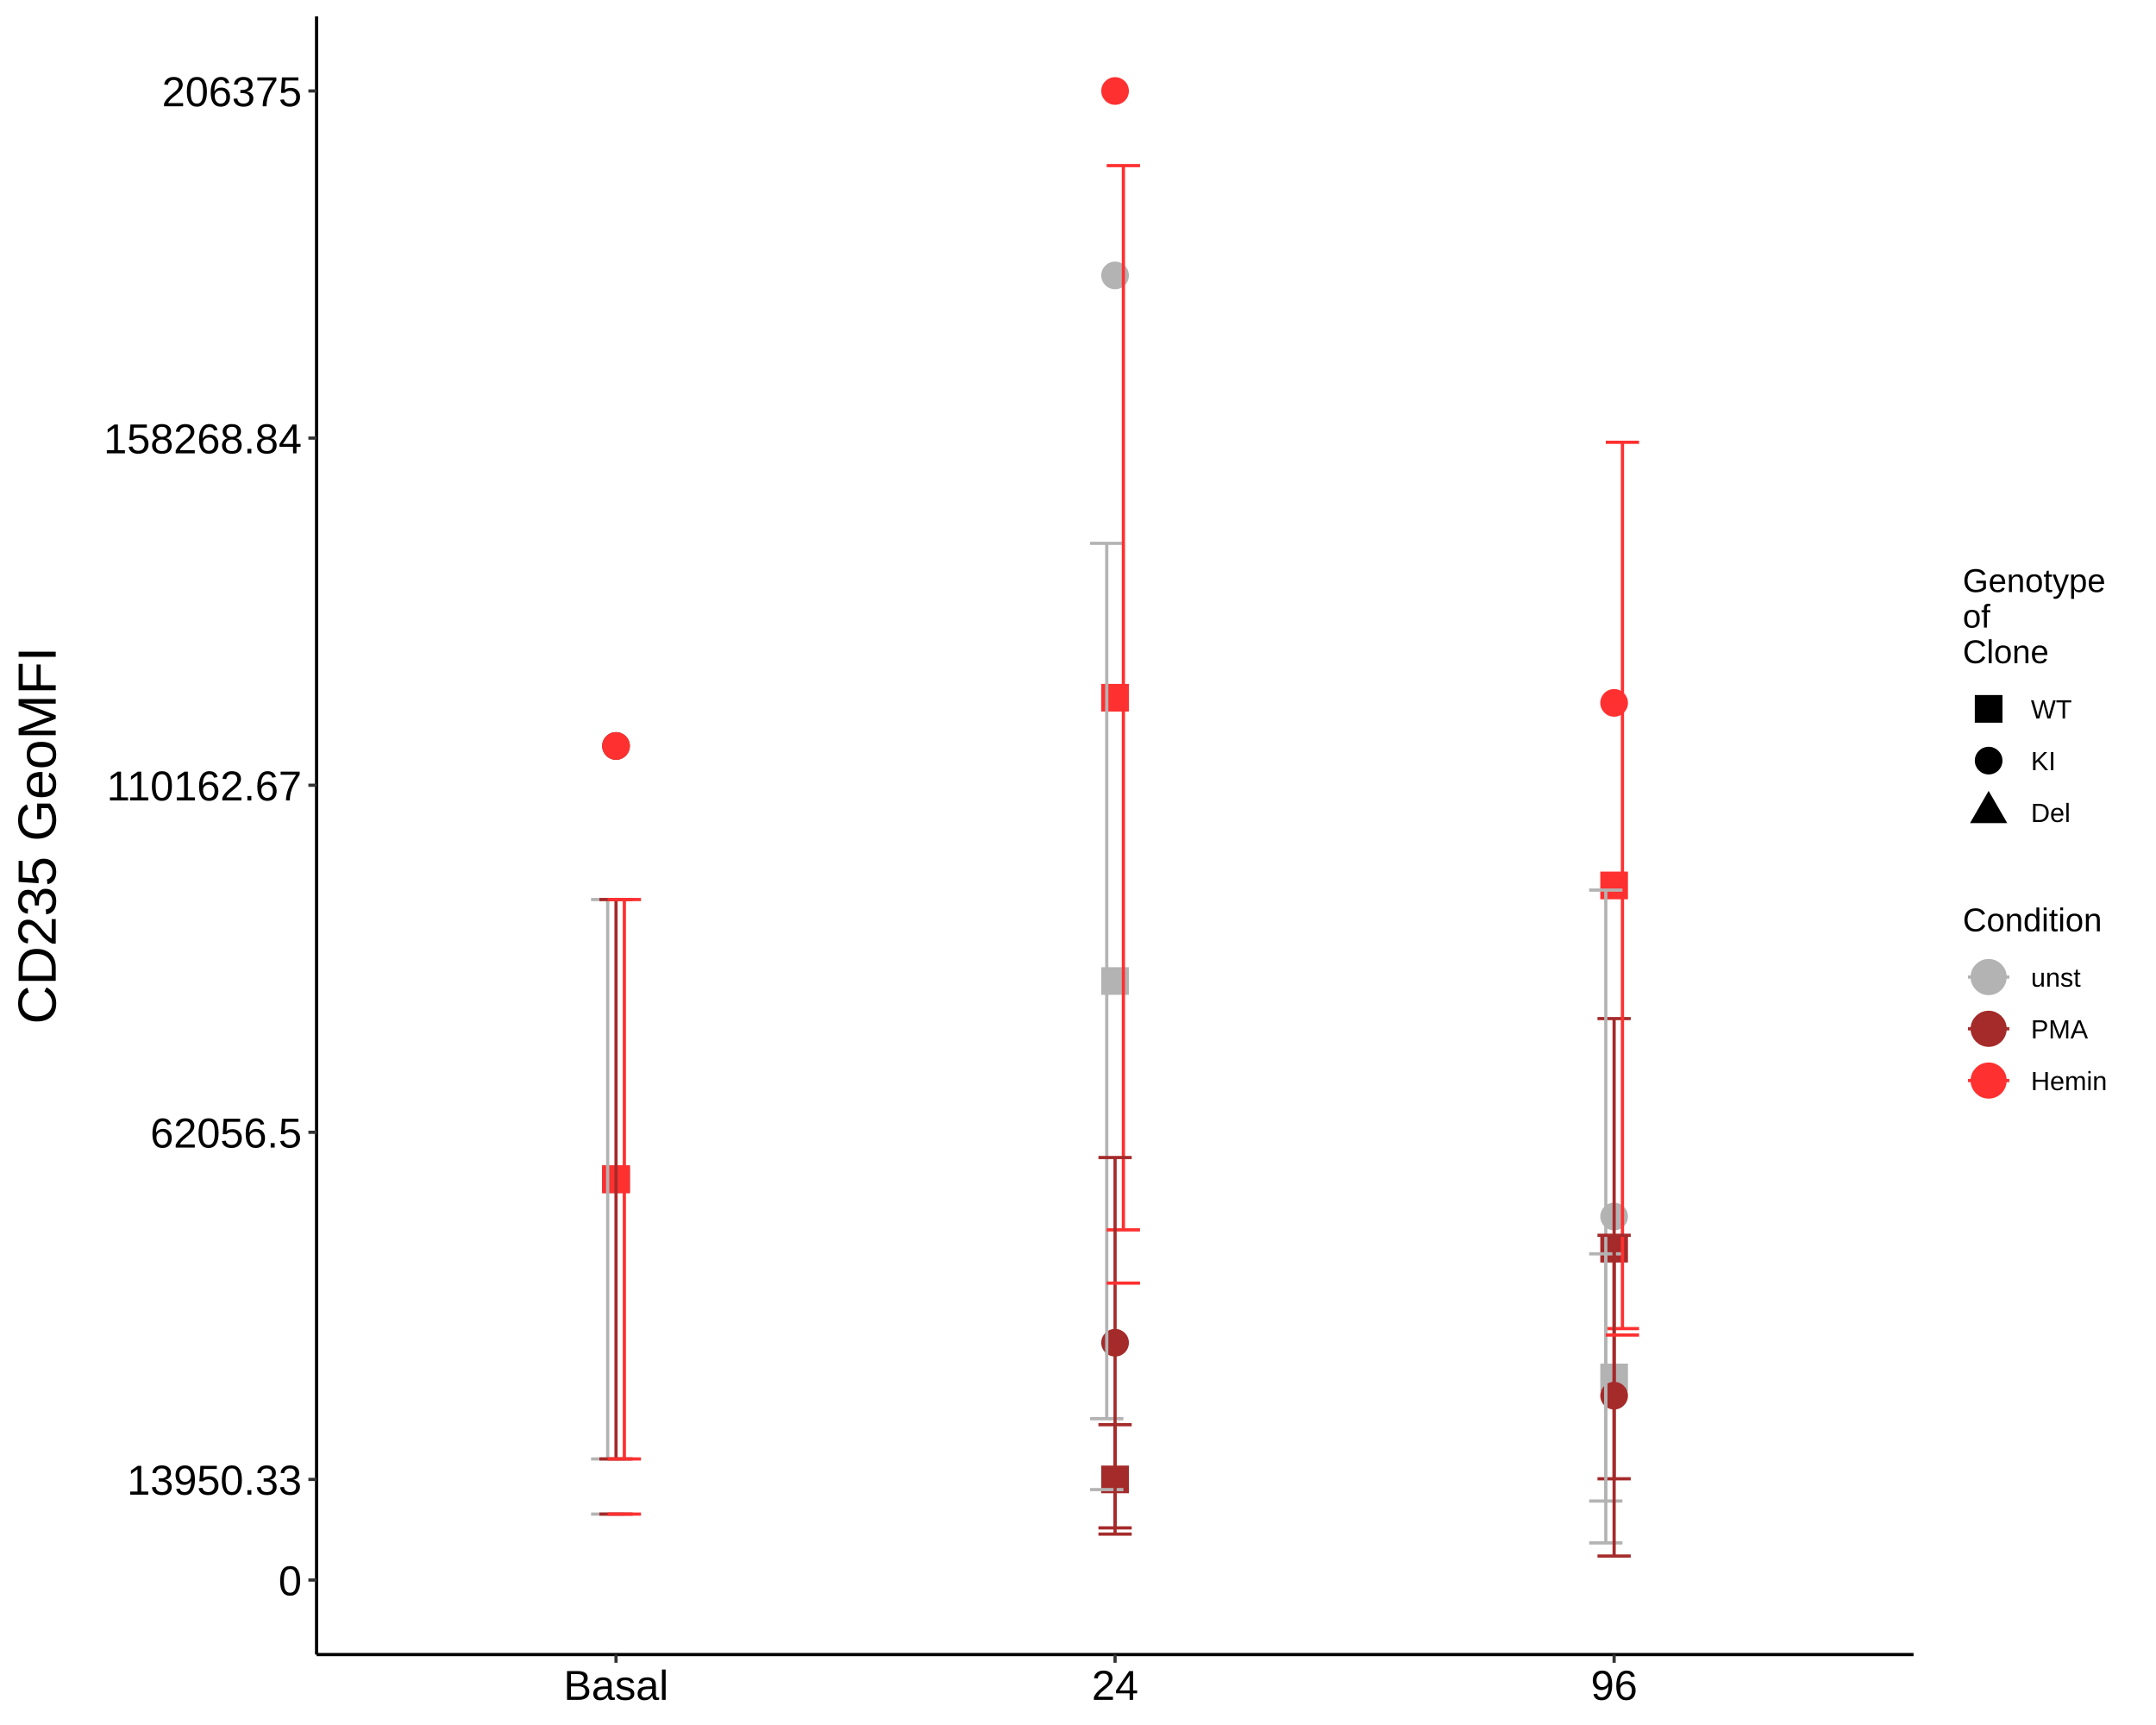
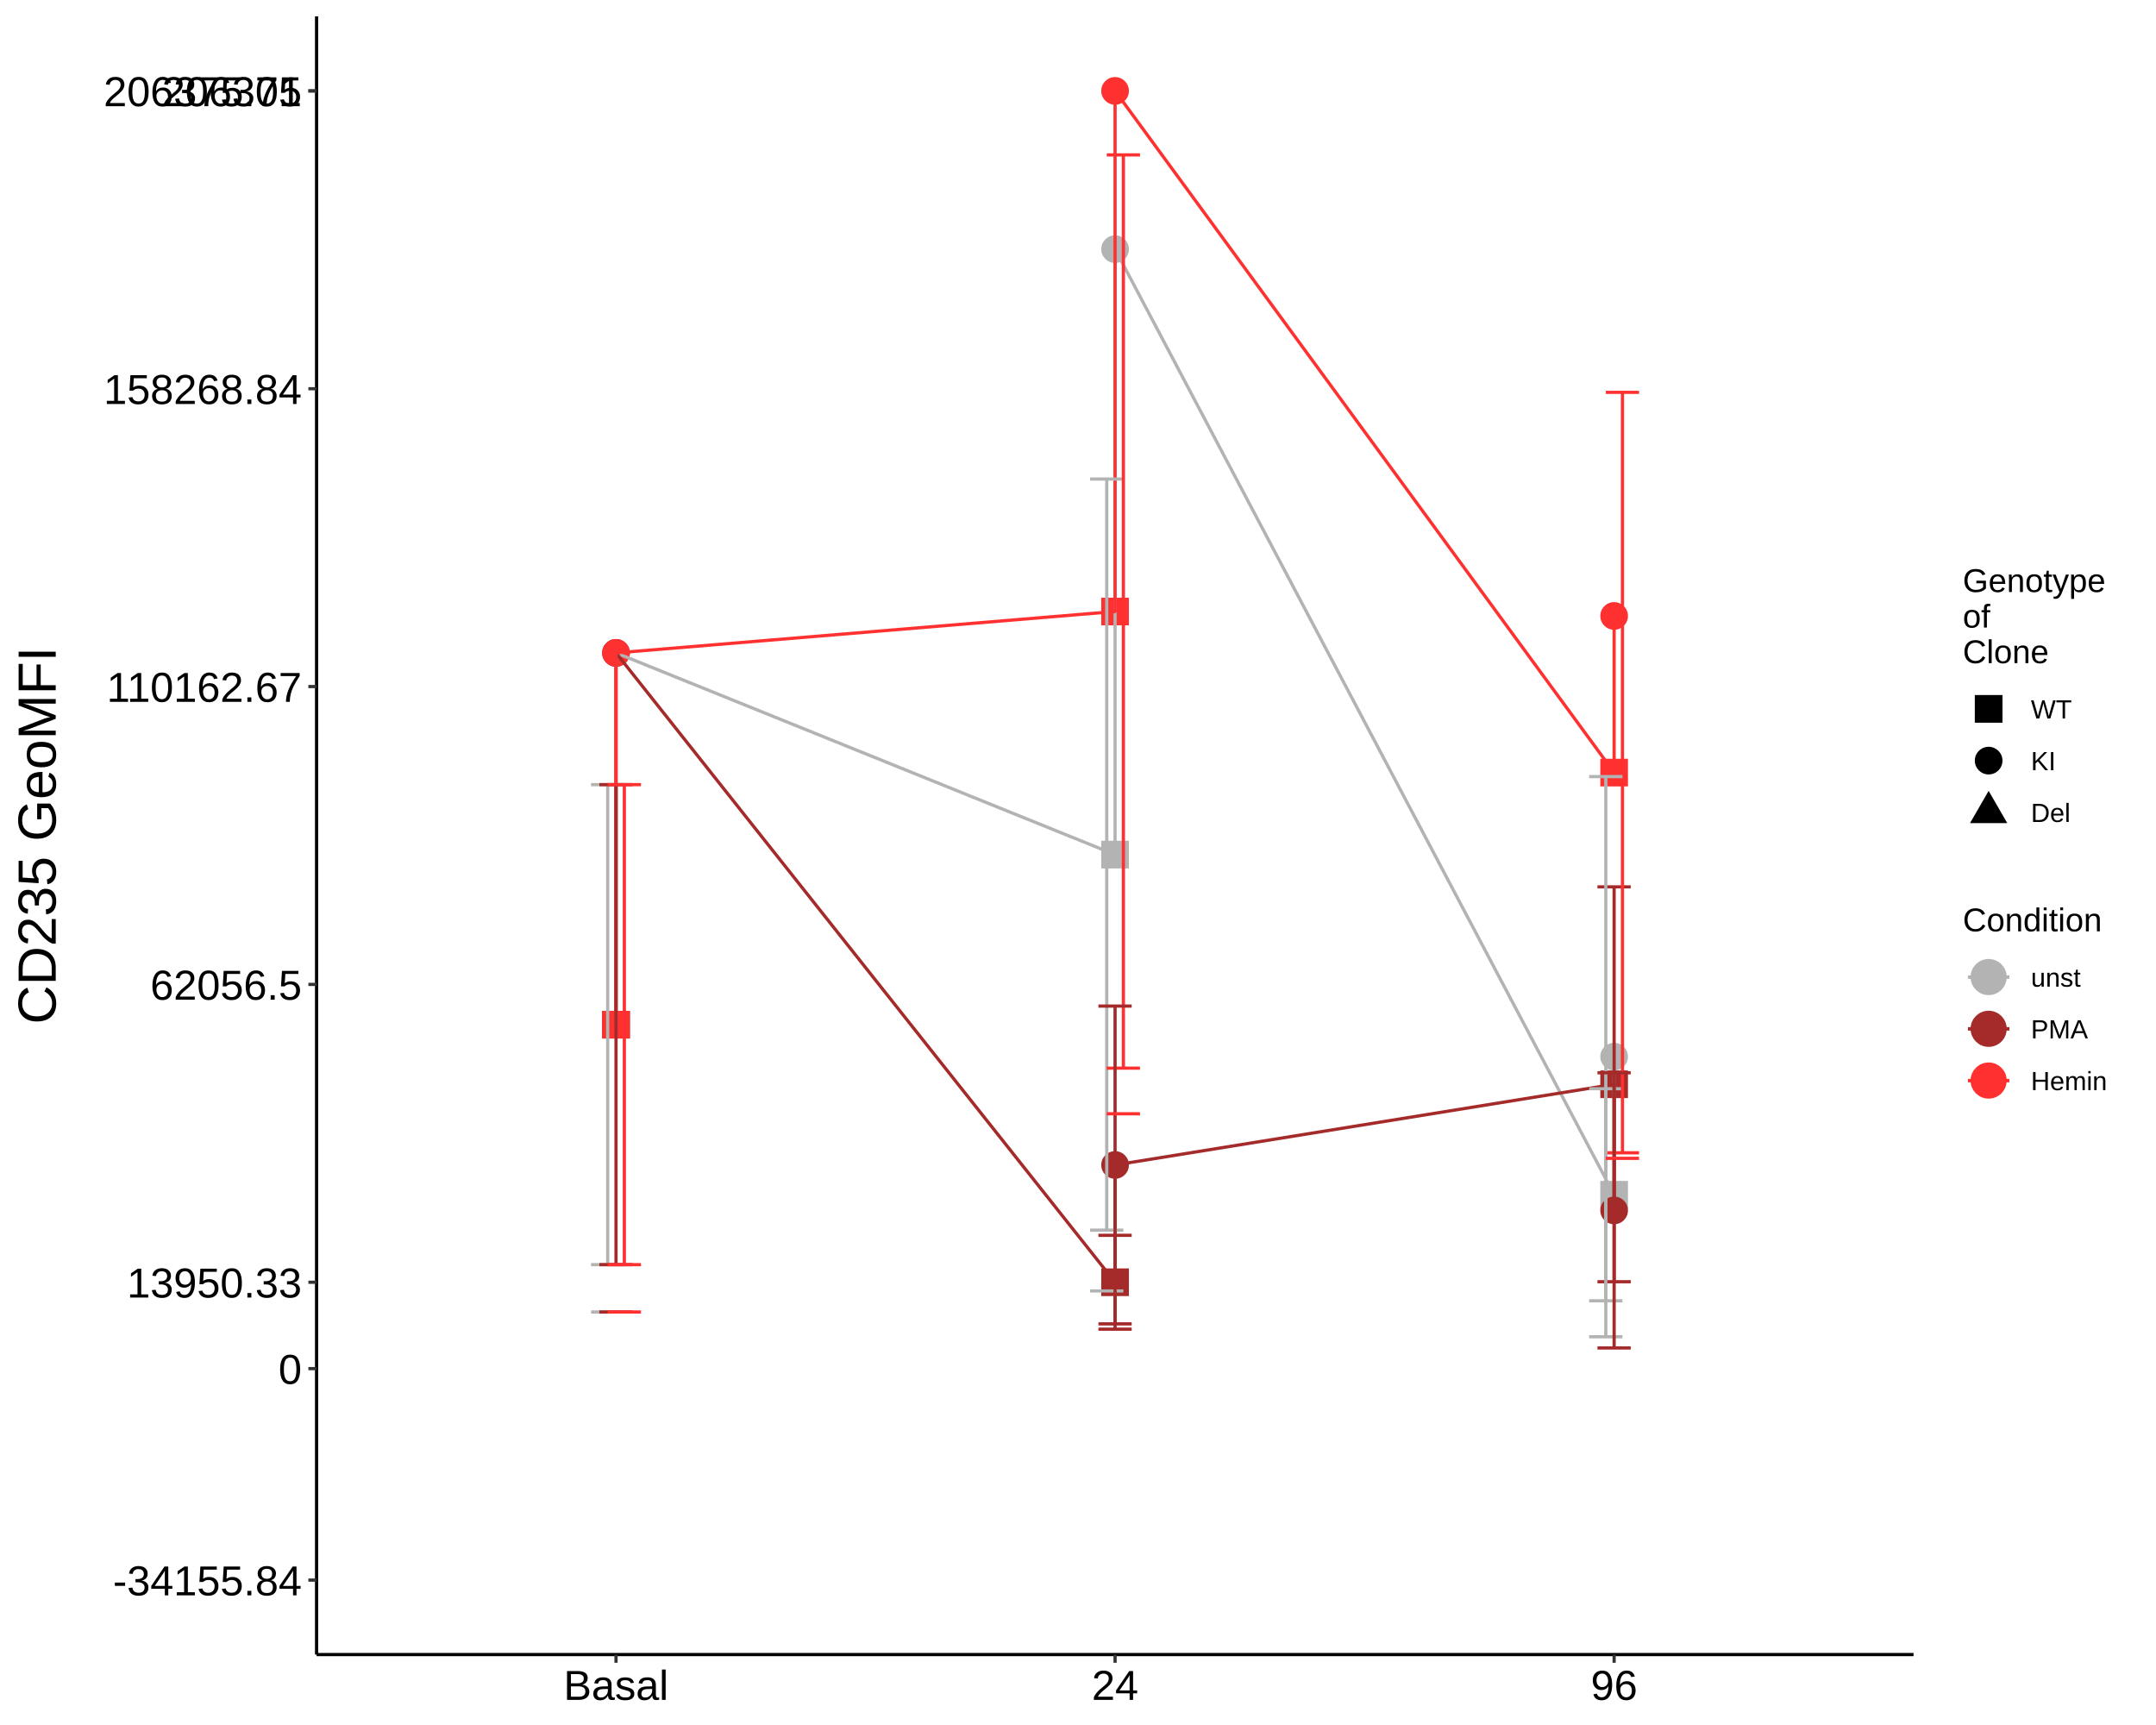
<svg xmlns="http://www.w3.org/2000/svg" class="svglite" width="720.00pt" height="576.00pt" viewBox="0 0 720.00 576.00">
  <defs>
    <style type="text/css">
    .svglite line, .svglite polyline, .svglite polygon, .svglite path, .svglite rect, .svglite circle {
      fill: none;
      stroke: #000000;
      stroke-linecap: round;
      stroke-linejoin: round;
      stroke-miterlimit: 10.00;
    }
  </style>
  </defs>
  <rect width="100%" height="100%" style="stroke: none; fill: #FFFFFF;" />
  <defs>
    <clipPath id="cpMC4wMHw3MjAuMDB8MC4wMHw1NzYuMDA=">
      <rect x="0.00" y="0.00" width="720.00" height="576.00" />
    </clipPath>
  </defs>
  <g clip-path="url(#cpMC4wMHw3MjAuMDB8MC4wMHw1NzYuMDA=)">
    <rect x="0.00" y="0.00" width="720.00" height="576.00" style="stroke-width: 1.07; stroke: #FFFFFF; fill: #FFFFFF;" />
  </g>
  <defs>
    <clipPath id="cpMTA1LjcyfDYzOS4wM3w1LjQ4fDU1Mi40OA==">
      <rect x="105.72" y="5.48" width="533.31" height="547.00" />
    </clipPath>
  </defs>
  <g clip-path="url(#cpMTA1LjcyfDYzOS4wM3w1LjQ4fDU1Mi40OA==)">
    <rect x="105.72" y="5.48" width="533.31" height="547.00" style="stroke-width: 1.07; stroke: none; fill: #FFFFFF;" />
-     <polygon points="201.10,398.38 210.34,398.38 210.34,389.14 201.10,389.14 " style="stroke-width: 2.83; stroke: none; fill: #B3B3B3;" />
-     <polygon points="367.76,332.19 377.00,332.19 377.00,322.96 367.76,322.96 " style="stroke-width: 2.83; stroke: none; fill: #B3B3B3;" />
-     <polygon points="534.42,464.56 543.66,464.56 543.66,455.33 534.42,455.33 " style="stroke-width: 2.83; stroke: none; fill: #B3B3B3;" />
-     <polygon points="201.10,398.38 210.34,398.38 210.34,389.14 201.10,389.14 " style="stroke-width: 2.83; stroke: none; fill: #A52A2A;" />
-     <polygon points="367.76,498.61 377.00,498.61 377.00,489.37 367.76,489.37 " style="stroke-width: 2.83; stroke: none; fill: #A52A2A;" />
-     <polygon points="534.42,421.57 543.66,421.57 543.66,412.34 534.42,412.34 " style="stroke-width: 2.83; stroke: none; fill: #A52A2A;" />
-     <polygon points="201.10,398.38 210.34,398.38 210.34,389.14 201.10,389.14 " style="stroke-width: 2.83; stroke: none; fill: #FF3030;" />
-     <polygon points="367.76,237.60 377.00,237.60 377.00,228.36 367.76,228.36 " style="stroke-width: 2.83; stroke: none; fill: #FF3030;" />
-     <polygon points="534.42,300.28 543.66,300.28 543.66,291.04 534.42,291.04 " style="stroke-width: 2.83; stroke: none; fill: #FF3030;" />
-     <circle cx="205.72" cy="249.09" r="4.62" style="stroke-width: 2.83; stroke: none; fill: #B3B3B3;" />
-     <circle cx="372.38" cy="91.97" r="4.62" style="stroke-width: 2.83; stroke: none; fill: #B3B3B3;" />
-     <circle cx="539.04" cy="406.21" r="4.62" style="stroke-width: 2.83; stroke: none; fill: #B3B3B3;" />
-     <circle cx="205.72" cy="249.09" r="4.62" style="stroke-width: 2.83; stroke: none; fill: #A52A2A;" />
-     <circle cx="372.38" cy="448.36" r="4.62" style="stroke-width: 2.83; stroke: none; fill: #A52A2A;" />
-     <circle cx="539.04" cy="466.03" r="4.62" style="stroke-width: 2.83; stroke: none; fill: #A52A2A;" />
-     <circle cx="205.72" cy="249.09" r="4.62" style="stroke-width: 2.83; stroke: none; fill: #FF3030;" />
-     <circle cx="372.38" cy="30.38" r="4.62" style="stroke-width: 2.83; stroke: none; fill: #FF3030;" />
-     <circle cx="539.04" cy="234.70" r="4.62" style="stroke-width: 2.83; stroke: none; fill: #FF3030;" />
-     <polyline points="197.38,300.36 208.50,300.36 " style="stroke-width: 1.07; stroke: #B3B3B3; stroke-linecap: butt;" />
-     <polyline points="202.94,300.36 202.94,487.16 " style="stroke-width: 1.07; stroke: #B3B3B3; stroke-linecap: butt;" />
-     <polyline points="197.38,487.16 208.50,487.16 " style="stroke-width: 1.07; stroke: #B3B3B3; stroke-linecap: butt;" />
-     <polyline points="364.04,181.43 375.16,181.43 " style="stroke-width: 1.07; stroke: #B3B3B3; stroke-linecap: butt;" />
-     <polyline points="369.60,181.43 369.60,473.72 " style="stroke-width: 1.07; stroke: #B3B3B3; stroke-linecap: butt;" />
-     <polyline points="364.04,473.72 375.16,473.72 " style="stroke-width: 1.07; stroke: #B3B3B3; stroke-linecap: butt;" />
-     <polyline points="530.71,418.68 541.82,418.68 " style="stroke-width: 1.07; stroke: #B3B3B3; stroke-linecap: butt;" />
-     <polyline points="536.26,418.68 536.26,501.21 " style="stroke-width: 1.07; stroke: #B3B3B3; stroke-linecap: butt;" />
-     <polyline points="530.71,501.21 541.82,501.21 " style="stroke-width: 1.07; stroke: #B3B3B3; stroke-linecap: butt;" />
-     <polyline points="200.16,300.36 211.27,300.36 " style="stroke-width: 1.07; stroke: #A52A2A; stroke-linecap: butt;" />
-     <polyline points="205.72,300.36 205.72,487.16 " style="stroke-width: 1.07; stroke: #A52A2A; stroke-linecap: butt;" />
-     <polyline points="200.16,487.16 211.27,487.16 " style="stroke-width: 1.07; stroke: #A52A2A; stroke-linecap: butt;" />
-     <polyline points="366.82,475.73 377.93,475.73 " style="stroke-width: 1.07; stroke: #A52A2A; stroke-linecap: butt;" />
-     <polyline points="372.38,475.73 372.38,512.25 " style="stroke-width: 1.07; stroke: #A52A2A; stroke-linecap: butt;" />
-     <polyline points="366.82,512.25 377.93,512.25 " style="stroke-width: 1.07; stroke: #A52A2A; stroke-linecap: butt;" />
-     <polyline points="533.48,340.12 544.59,340.12 " style="stroke-width: 1.07; stroke: #A52A2A; stroke-linecap: butt;" />
-     <polyline points="539.04,340.12 539.04,493.79 " style="stroke-width: 1.07; stroke: #A52A2A; stroke-linecap: butt;" />
-     <polyline points="533.48,493.79 544.59,493.79 " style="stroke-width: 1.07; stroke: #A52A2A; stroke-linecap: butt;" />
-     <polyline points="202.94,300.36 214.05,300.36 " style="stroke-width: 1.07; stroke: #FF3030; stroke-linecap: butt;" />
-     <polyline points="208.50,300.36 208.50,487.16 " style="stroke-width: 1.07; stroke: #FF3030; stroke-linecap: butt;" />
-     <polyline points="202.94,487.16 214.05,487.16 " style="stroke-width: 1.07; stroke: #FF3030; stroke-linecap: butt;" />
-     <polyline points="369.60,55.29 380.71,55.29 " style="stroke-width: 1.07; stroke: #FF3030; stroke-linecap: butt;" />
-     <polyline points="375.16,55.29 375.16,410.67 " style="stroke-width: 1.07; stroke: #FF3030; stroke-linecap: butt;" />
-     <polyline points="369.60,410.67 380.71,410.67 " style="stroke-width: 1.07; stroke: #FF3030; stroke-linecap: butt;" />
-     <polyline points="536.26,147.69 547.37,147.69 " style="stroke-width: 1.07; stroke: #FF3030; stroke-linecap: butt;" />
-     <polyline points="541.82,147.69 541.82,443.63 " style="stroke-width: 1.07; stroke: #FF3030; stroke-linecap: butt;" />
-     <polyline points="536.26,443.63 547.37,443.63 " style="stroke-width: 1.07; stroke: #FF3030; stroke-linecap: butt;" />
-     <polyline points="197.38,505.57 208.50,505.57 " style="stroke-width: 1.07; stroke: #B3B3B3; stroke-linecap: butt;" />
-     <polyline points="364.04,497.39 375.16,497.39 " style="stroke-width: 1.07; stroke: #B3B3B3; stroke-linecap: butt;" />
-     <polyline points="530.71,297.21 541.82,297.21 " style="stroke-width: 1.07; stroke: #B3B3B3; stroke-linecap: butt;" />
-     <polyline points="536.26,297.21 536.26,515.20 " style="stroke-width: 1.07; stroke: #B3B3B3; stroke-linecap: butt;" />
-     <polyline points="530.71,515.20 541.82,515.20 " style="stroke-width: 1.07; stroke: #B3B3B3; stroke-linecap: butt;" />
-     <polyline points="200.16,505.57 211.27,505.57 " style="stroke-width: 1.07; stroke: #A52A2A; stroke-linecap: butt;" />
-     <polyline points="366.82,386.52 377.93,386.52 " style="stroke-width: 1.07; stroke: #A52A2A; stroke-linecap: butt;" />
-     <polyline points="372.38,386.52 372.38,510.19 " style="stroke-width: 1.07; stroke: #A52A2A; stroke-linecap: butt;" />
-     <polyline points="366.82,510.19 377.93,510.19 " style="stroke-width: 1.07; stroke: #A52A2A; stroke-linecap: butt;" />
-     <polyline points="533.48,412.48 544.59,412.48 " style="stroke-width: 1.07; stroke: #A52A2A; stroke-linecap: butt;" />
-     <polyline points="539.04,412.48 539.04,519.58 " style="stroke-width: 1.07; stroke: #A52A2A; stroke-linecap: butt;" />
-     <polyline points="533.48,519.58 544.59,519.58 " style="stroke-width: 1.07; stroke: #A52A2A; stroke-linecap: butt;" />
-     <polyline points="202.94,505.57 214.05,505.57 " style="stroke-width: 1.07; stroke: #FF3030; stroke-linecap: butt;" />
-     <polyline points="369.60,428.44 380.71,428.44 " style="stroke-width: 1.07; stroke: #FF3030; stroke-linecap: butt;" />
-     <polyline points="536.26,445.78 547.37,445.78 " style="stroke-width: 1.07; stroke: #FF3030; stroke-linecap: butt;" />
+     <polygon points="201.10,346.77 210.34,346.77 210.34,337.53 201.10,337.53 " style="stroke-width: 2.83; stroke: none; fill: #B3B3B3;" />
+     <polygon points="367.76,289.98 377.00,289.98 377.00,280.74 367.76,280.74 " style="stroke-width: 2.83; stroke: none; fill: #B3B3B3;" />
+     <polygon points="534.42,403.56 543.66,403.56 543.66,394.33 534.42,394.33 " style="stroke-width: 2.83; stroke: none; fill: #B3B3B3;" />
+     <polygon points="201.10,346.77 210.34,346.77 210.34,337.53 201.10,337.53 " style="stroke-width: 2.83; stroke: none; fill: #A52A2A;" />
+     <polygon points="367.76,432.78 377.00,432.78 377.00,423.54 367.76,423.54 " style="stroke-width: 2.83; stroke: none; fill: #A52A2A;" />
+     <polygon points="534.42,366.67 543.66,366.67 543.66,357.44 534.42,357.44 " style="stroke-width: 2.83; stroke: none; fill: #A52A2A;" />
+     <polygon points="201.10,346.77 210.34,346.77 210.34,337.53 201.10,337.53 " style="stroke-width: 2.83; stroke: none; fill: #FF3030;" />
+     <polygon points="367.76,208.81 377.00,208.81 377.00,199.58 367.76,199.58 " style="stroke-width: 2.83; stroke: none; fill: #FF3030;" />
+     <polygon points="534.42,262.59 543.66,262.59 543.66,253.36 534.42,253.36 " style="stroke-width: 2.83; stroke: none; fill: #FF3030;" />
+     <circle cx="205.72" cy="218.01" r="4.62" style="stroke-width: 2.83; stroke: none; fill: #B3B3B3;" />
+     <circle cx="372.38" cy="83.20" r="4.62" style="stroke-width: 2.83; stroke: none; fill: #B3B3B3;" />
+     <circle cx="539.04" cy="352.83" r="4.62" style="stroke-width: 2.83; stroke: none; fill: #B3B3B3;" />
+     <circle cx="205.72" cy="218.01" r="4.62" style="stroke-width: 2.83; stroke: none; fill: #A52A2A;" />
+     <circle cx="372.38" cy="389.00" r="4.62" style="stroke-width: 2.83; stroke: none; fill: #A52A2A;" />
+     <circle cx="539.04" cy="404.17" r="4.62" style="stroke-width: 2.83; stroke: none; fill: #A52A2A;" />
+     <circle cx="205.72" cy="218.01" r="4.62" style="stroke-width: 2.83; stroke: none; fill: #FF3030;" />
+     <circle cx="372.38" cy="30.35" r="4.62" style="stroke-width: 2.83; stroke: none; fill: #FF3030;" />
+     <circle cx="539.04" cy="205.67" r="4.62" style="stroke-width: 2.83; stroke: none; fill: #FF3030;" />
+     <polyline points="205.72,342.15 205.72,218.01 372.38,285.36 372.38,83.20 539.04,398.94 539.04,352.83 " style="stroke-width: 1.07; stroke: #B3B3B3; stroke-linecap: butt;" />
+     <polyline points="205.72,342.15 205.72,218.01 372.38,428.16 372.38,389.00 539.04,362.06 539.04,404.17 " style="stroke-width: 1.07; stroke: #A52A2A; stroke-linecap: butt;" />
+     <polyline points="205.72,342.15 205.72,218.01 372.38,204.19 372.38,30.35 539.04,257.97 539.04,205.67 " style="stroke-width: 1.07; stroke: #FF3030; stroke-linecap: butt;" />
+     <polyline points="197.38,262.01 208.50,262.01 " style="stroke-width: 1.07; stroke: #B3B3B3; stroke-linecap: butt;" />
+     <polyline points="202.94,262.01 202.94,422.29 " style="stroke-width: 1.07; stroke: #B3B3B3; stroke-linecap: butt;" />
+     <polyline points="197.38,422.29 208.50,422.29 " style="stroke-width: 1.07; stroke: #B3B3B3; stroke-linecap: butt;" />
+     <polyline points="364.04,159.95 375.16,159.95 " style="stroke-width: 1.07; stroke: #B3B3B3; stroke-linecap: butt;" />
+     <polyline points="369.60,159.95 369.60,410.77 " style="stroke-width: 1.07; stroke: #B3B3B3; stroke-linecap: butt;" />
+     <polyline points="364.04,410.77 375.16,410.77 " style="stroke-width: 1.07; stroke: #B3B3B3; stroke-linecap: butt;" />
+     <polyline points="530.71,363.54 541.82,363.54 " style="stroke-width: 1.07; stroke: #B3B3B3; stroke-linecap: butt;" />
+     <polyline points="536.26,363.54 536.26,434.35 " style="stroke-width: 1.07; stroke: #B3B3B3; stroke-linecap: butt;" />
+     <polyline points="530.71,434.35 541.82,434.35 " style="stroke-width: 1.07; stroke: #B3B3B3; stroke-linecap: butt;" />
+     <polyline points="200.16,262.01 211.27,262.01 " style="stroke-width: 1.07; stroke: #A52A2A; stroke-linecap: butt;" />
+     <polyline points="205.72,262.01 205.72,422.29 " style="stroke-width: 1.07; stroke: #A52A2A; stroke-linecap: butt;" />
+     <polyline points="200.16,422.29 211.27,422.29 " style="stroke-width: 1.07; stroke: #A52A2A; stroke-linecap: butt;" />
+     <polyline points="366.82,412.49 377.93,412.49 " style="stroke-width: 1.07; stroke: #A52A2A; stroke-linecap: butt;" />
+     <polyline points="372.38,412.49 372.38,443.83 " style="stroke-width: 1.07; stroke: #A52A2A; stroke-linecap: butt;" />
+     <polyline points="366.82,443.83 377.93,443.83 " style="stroke-width: 1.07; stroke: #A52A2A; stroke-linecap: butt;" />
+     <polyline points="533.48,296.13 544.59,296.13 " style="stroke-width: 1.07; stroke: #A52A2A; stroke-linecap: butt;" />
+     <polyline points="539.04,296.13 539.04,427.98 " style="stroke-width: 1.07; stroke: #A52A2A; stroke-linecap: butt;" />
+     <polyline points="533.48,427.98 544.59,427.98 " style="stroke-width: 1.07; stroke: #A52A2A; stroke-linecap: butt;" />
+     <polyline points="202.94,262.01 214.05,262.01 " style="stroke-width: 1.07; stroke: #FF3030; stroke-linecap: butt;" />
+     <polyline points="208.50,262.01 208.50,422.29 " style="stroke-width: 1.07; stroke: #FF3030; stroke-linecap: butt;" />
+     <polyline points="202.94,422.29 214.05,422.29 " style="stroke-width: 1.07; stroke: #FF3030; stroke-linecap: butt;" />
+     <polyline points="369.60,51.72 380.71,51.72 " style="stroke-width: 1.07; stroke: #FF3030; stroke-linecap: butt;" />
+     <polyline points="375.16,51.72 375.16,356.67 " style="stroke-width: 1.07; stroke: #FF3030; stroke-linecap: butt;" />
+     <polyline points="369.60,356.67 380.71,356.67 " style="stroke-width: 1.07; stroke: #FF3030; stroke-linecap: butt;" />
+     <polyline points="536.26,131.01 547.37,131.01 " style="stroke-width: 1.07; stroke: #FF3030; stroke-linecap: butt;" />
+     <polyline points="541.82,131.01 541.82,384.94 " style="stroke-width: 1.07; stroke: #FF3030; stroke-linecap: butt;" />
+     <polyline points="536.26,384.94 547.37,384.94 " style="stroke-width: 1.07; stroke: #FF3030; stroke-linecap: butt;" />
+     <polyline points="197.38,438.09 208.50,438.09 " style="stroke-width: 1.07; stroke: #B3B3B3; stroke-linecap: butt;" />
+     <polyline points="364.04,431.07 375.16,431.07 " style="stroke-width: 1.07; stroke: #B3B3B3; stroke-linecap: butt;" />
+     <polyline points="530.71,259.31 541.82,259.31 " style="stroke-width: 1.07; stroke: #B3B3B3; stroke-linecap: butt;" />
+     <polyline points="536.26,259.31 536.26,446.36 " style="stroke-width: 1.07; stroke: #B3B3B3; stroke-linecap: butt;" />
+     <polyline points="530.71,446.36 541.82,446.36 " style="stroke-width: 1.07; stroke: #B3B3B3; stroke-linecap: butt;" />
+     <polyline points="200.16,438.09 211.27,438.09 " style="stroke-width: 1.07; stroke: #A52A2A; stroke-linecap: butt;" />
+     <polyline points="366.82,335.94 377.93,335.94 " style="stroke-width: 1.07; stroke: #A52A2A; stroke-linecap: butt;" />
+     <polyline points="372.38,335.94 372.38,442.06 " style="stroke-width: 1.07; stroke: #A52A2A; stroke-linecap: butt;" />
+     <polyline points="366.82,442.06 377.93,442.06 " style="stroke-width: 1.07; stroke: #A52A2A; stroke-linecap: butt;" />
+     <polyline points="533.48,358.22 544.59,358.22 " style="stroke-width: 1.07; stroke: #A52A2A; stroke-linecap: butt;" />
+     <polyline points="539.04,358.22 539.04,450.11 " style="stroke-width: 1.07; stroke: #A52A2A; stroke-linecap: butt;" />
+     <polyline points="533.48,450.11 544.59,450.11 " style="stroke-width: 1.07; stroke: #A52A2A; stroke-linecap: butt;" />
+     <polyline points="202.94,438.09 214.05,438.09 " style="stroke-width: 1.07; stroke: #FF3030; stroke-linecap: butt;" />
+     <polyline points="369.60,371.91 380.71,371.91 " style="stroke-width: 1.07; stroke: #FF3030; stroke-linecap: butt;" />
+     <polyline points="536.26,386.79 547.37,386.79 " style="stroke-width: 1.07; stroke: #FF3030; stroke-linecap: butt;" />
  </g>
  <g clip-path="url(#cpMC4wMHw3MjAuMDB8MC4wMHw1NzYuMDA=)">
    <polyline points="105.72,552.48 105.72,5.48 " style="stroke-width: 1.07; stroke-linecap: butt;" />
-     <text x="100.79" y="532.70" text-anchor="end" style="font-size: 14.00px; font-family: Arimo;" textLength="8.91px" lengthAdjust="spacingAndGlyphs">0</text>
-     <text x="100.79" y="499.09" text-anchor="end" style="font-size: 14.00px; font-family: Arimo;" textLength="66.79px" lengthAdjust="spacingAndGlyphs">13950.33</text>
-     <text x="100.79" y="383.19" text-anchor="end" style="font-size: 14.00px; font-family: Arimo;" textLength="57.89px" lengthAdjust="spacingAndGlyphs">62056.5</text>
-     <text x="100.79" y="267.29" text-anchor="end" style="font-size: 14.00px; font-family: Arimo;" textLength="75.70px" lengthAdjust="spacingAndGlyphs">110162.67</text>
-     <text x="100.79" y="151.38" text-anchor="end" style="font-size: 14.00px; font-family: Arimo;" textLength="75.70px" lengthAdjust="spacingAndGlyphs">158268.84</text>
-     <text x="100.79" y="35.48" text-anchor="end" style="font-size: 14.00px; font-family: Arimo;" textLength="53.44px" lengthAdjust="spacingAndGlyphs">206375</text>
-     <polyline points="102.98,527.60 105.72,527.60 " style="stroke-width: 1.07; stroke: #333333; stroke-linecap: butt;" />
-     <polyline points="102.98,493.99 105.72,493.99 " style="stroke-width: 1.07; stroke: #333333; stroke-linecap: butt;" />
-     <polyline points="102.98,378.09 105.72,378.09 " style="stroke-width: 1.07; stroke: #333333; stroke-linecap: butt;" />
-     <polyline points="102.98,262.19 105.72,262.19 " style="stroke-width: 1.07; stroke: #333333; stroke-linecap: butt;" />
-     <polyline points="102.98,146.28 105.72,146.28 " style="stroke-width: 1.07; stroke: #333333; stroke-linecap: butt;" />
-     <polyline points="102.98,30.38 105.72,30.38 " style="stroke-width: 1.07; stroke: #333333; stroke-linecap: butt;" />
+     <text x="100.79" y="532.71" text-anchor="end" style="font-size: 14.00px; font-family: Arimo;" textLength="71.84px" lengthAdjust="spacingAndGlyphs">-34155.84</text>
+     <text x="100.79" y="462.10" text-anchor="end" style="font-size: 14.00px; font-family: Arimo;" textLength="8.91px" lengthAdjust="spacingAndGlyphs">0</text>
+     <text x="100.79" y="433.26" text-anchor="end" style="font-size: 14.00px; font-family: Arimo;" textLength="66.79px" lengthAdjust="spacingAndGlyphs">13950.33</text>
+     <text x="100.79" y="333.81" text-anchor="end" style="font-size: 14.00px; font-family: Arimo;" textLength="57.89px" lengthAdjust="spacingAndGlyphs">62056.5</text>
+     <text x="100.79" y="234.35" text-anchor="end" style="font-size: 14.00px; font-family: Arimo;" textLength="75.70px" lengthAdjust="spacingAndGlyphs">110162.67</text>
+     <text x="100.79" y="134.90" text-anchor="end" style="font-size: 14.00px; font-family: Arimo;" textLength="75.70px" lengthAdjust="spacingAndGlyphs">158268.84</text>
+     <text x="100.79" y="35.45" text-anchor="end" style="font-size: 14.00px; font-family: Arimo;" textLength="53.44px" lengthAdjust="spacingAndGlyphs">206375</text>
+     <text x="100.79" y="35.45" text-anchor="end" style="font-size: 14.00px; font-family: Arimo;" textLength="75.70px" lengthAdjust="spacingAndGlyphs">206375.01</text>
+     <polyline points="102.98,527.61 105.72,527.61 " style="stroke-width: 1.07; stroke: #333333; stroke-linecap: butt;" />
+     <polyline points="102.98,457.00 105.72,457.00 " style="stroke-width: 1.07; stroke: #333333; stroke-linecap: butt;" />
+     <polyline points="102.98,428.16 105.72,428.16 " style="stroke-width: 1.07; stroke: #333333; stroke-linecap: butt;" />
+     <polyline points="102.98,328.71 105.72,328.71 " style="stroke-width: 1.07; stroke: #333333; stroke-linecap: butt;" />
+     <polyline points="102.98,229.25 105.72,229.25 " style="stroke-width: 1.07; stroke: #333333; stroke-linecap: butt;" />
+     <polyline points="102.98,129.80 105.72,129.80 " style="stroke-width: 1.07; stroke: #333333; stroke-linecap: butt;" />
+     <polyline points="102.98,30.35 105.72,30.35 " style="stroke-width: 1.07; stroke: #333333; stroke-linecap: butt;" />
+     <polyline points="102.98,30.35 105.72,30.35 " style="stroke-width: 1.07; stroke: #333333; stroke-linecap: butt;" />
    <polyline points="105.72,552.48 639.03,552.48 " style="stroke-width: 1.07; stroke-linecap: butt;" />
    <polyline points="205.72,555.22 205.72,552.48 " style="stroke-width: 1.07; stroke: #333333; stroke-linecap: butt;" />
    <polyline points="372.38,555.22 372.38,552.48 " style="stroke-width: 1.07; stroke: #333333; stroke-linecap: butt;" />
    <polyline points="539.04,555.22 539.04,552.48 " style="stroke-width: 1.07; stroke: #333333; stroke-linecap: butt;" />
    <text x="205.72" y="567.61" text-anchor="middle" style="font-size: 14.00px; font-family: Arimo;" textLength="37.94px" lengthAdjust="spacingAndGlyphs">Basal</text>
    <text x="372.38" y="567.61" text-anchor="middle" style="font-size: 14.00px; font-family: Arimo;" textLength="17.81px" lengthAdjust="spacingAndGlyphs">24</text>
    <text x="539.04" y="567.61" text-anchor="middle" style="font-size: 14.00px; font-family: Arimo;" textLength="17.81px" lengthAdjust="spacingAndGlyphs">96</text>
    <text transform="translate(18.61,278.98) rotate(-90)" text-anchor="middle" style="font-size: 18.00px; font-family: Arimo;" textLength="133.75px" lengthAdjust="spacingAndGlyphs">CD235 GeoMFI</text>
    <rect x="649.99" y="183.03" width="64.53" height="102.35" style="stroke-width: 1.07; stroke: none; fill: #FFFFFF;" />
    <text x="655.47" y="197.68" style="font-size: 11.00px; font-family: Arimo;" textLength="53.57px" lengthAdjust="spacingAndGlyphs">Genotype</text>
    <text x="655.47" y="209.56" style="font-size: 11.00px; font-family: Arimo;" textLength="10.61px" lengthAdjust="spacingAndGlyphs">of</text>
    <text x="655.47" y="221.44" style="font-size: 11.00px; font-family: Arimo;" textLength="31.21px" lengthAdjust="spacingAndGlyphs">Clone</text>
    <polygon points="659.49,241.32 668.73,241.32 668.73,232.08 659.49,232.08 " style="stroke-width: 2.83; stroke: none; fill: #000000;" />
    <circle cx="664.11" cy="253.98" r="4.62" style="stroke-width: 2.83; stroke: none; fill: #000000;" />
    <polygon points="664.11,264.08 670.33,274.85 657.89,274.85 " style="stroke-width: 2.83; stroke: none; fill: #000000;" />
    <text x="678.23" y="239.91" style="font-size: 8.80px; font-family: Arimo;" textLength="14.07px" lengthAdjust="spacingAndGlyphs">WT</text>
    <text x="678.23" y="257.19" style="font-size: 8.80px; font-family: Arimo;" textLength="8.36px" lengthAdjust="spacingAndGlyphs">KI</text>
    <text x="678.23" y="274.47" style="font-size: 8.80px; font-family: Arimo;" textLength="14.64px" lengthAdjust="spacingAndGlyphs">Del</text>
    <rect x="649.99" y="296.34" width="63.46" height="78.59" style="stroke-width: 1.07; stroke: none; fill: #FFFFFF;" />
    <text x="655.47" y="310.98" style="font-size: 11.00px; font-family: Arimo;" textLength="52.50px" lengthAdjust="spacingAndGlyphs">Condition</text>
    <circle cx="664.11" cy="326.25" r="4.62" style="stroke-width: 2.83; stroke: #B3B3B3; fill: #B3B3B3;" />
    <line x1="657.20" y1="326.25" x2="671.03" y2="326.25" style="stroke-width: 1.07; stroke: #B3B3B3; stroke-linecap: butt;" />
+     <line x1="657.20" y1="326.25" x2="671.03" y2="326.25" style="stroke-width: 1.07; stroke: #B3B3B3; stroke-linecap: butt;" />
    <circle cx="664.11" cy="343.53" r="4.62" style="stroke-width: 2.83; stroke: #A52A2A; fill: #A52A2A;" />
    <line x1="657.20" y1="343.53" x2="671.03" y2="343.53" style="stroke-width: 1.07; stroke: #A52A2A; stroke-linecap: butt;" />
+     <line x1="657.20" y1="343.53" x2="671.03" y2="343.53" style="stroke-width: 1.07; stroke: #A52A2A; stroke-linecap: butt;" />
    <circle cx="664.11" cy="360.81" r="4.62" style="stroke-width: 2.83; stroke: #FF3030; fill: #FF3030;" />
+     <line x1="657.20" y1="360.81" x2="671.03" y2="360.81" style="stroke-width: 1.07; stroke: #FF3030; stroke-linecap: butt;" />
    <line x1="657.20" y1="360.81" x2="671.03" y2="360.81" style="stroke-width: 1.07; stroke: #FF3030; stroke-linecap: butt;" />
    <text x="678.23" y="329.46" style="font-size: 8.80px; font-family: Arimo;" textLength="19.18px" lengthAdjust="spacingAndGlyphs">unst</text>
    <text x="678.23" y="346.74" style="font-size: 8.80px; font-family: Arimo;" textLength="18.91px" lengthAdjust="spacingAndGlyphs">PMA</text>
    <text x="678.23" y="364.02" style="font-size: 8.80px; font-family: Arimo;" textLength="28.62px" lengthAdjust="spacingAndGlyphs">Hemin</text>
  </g>
</svg>
